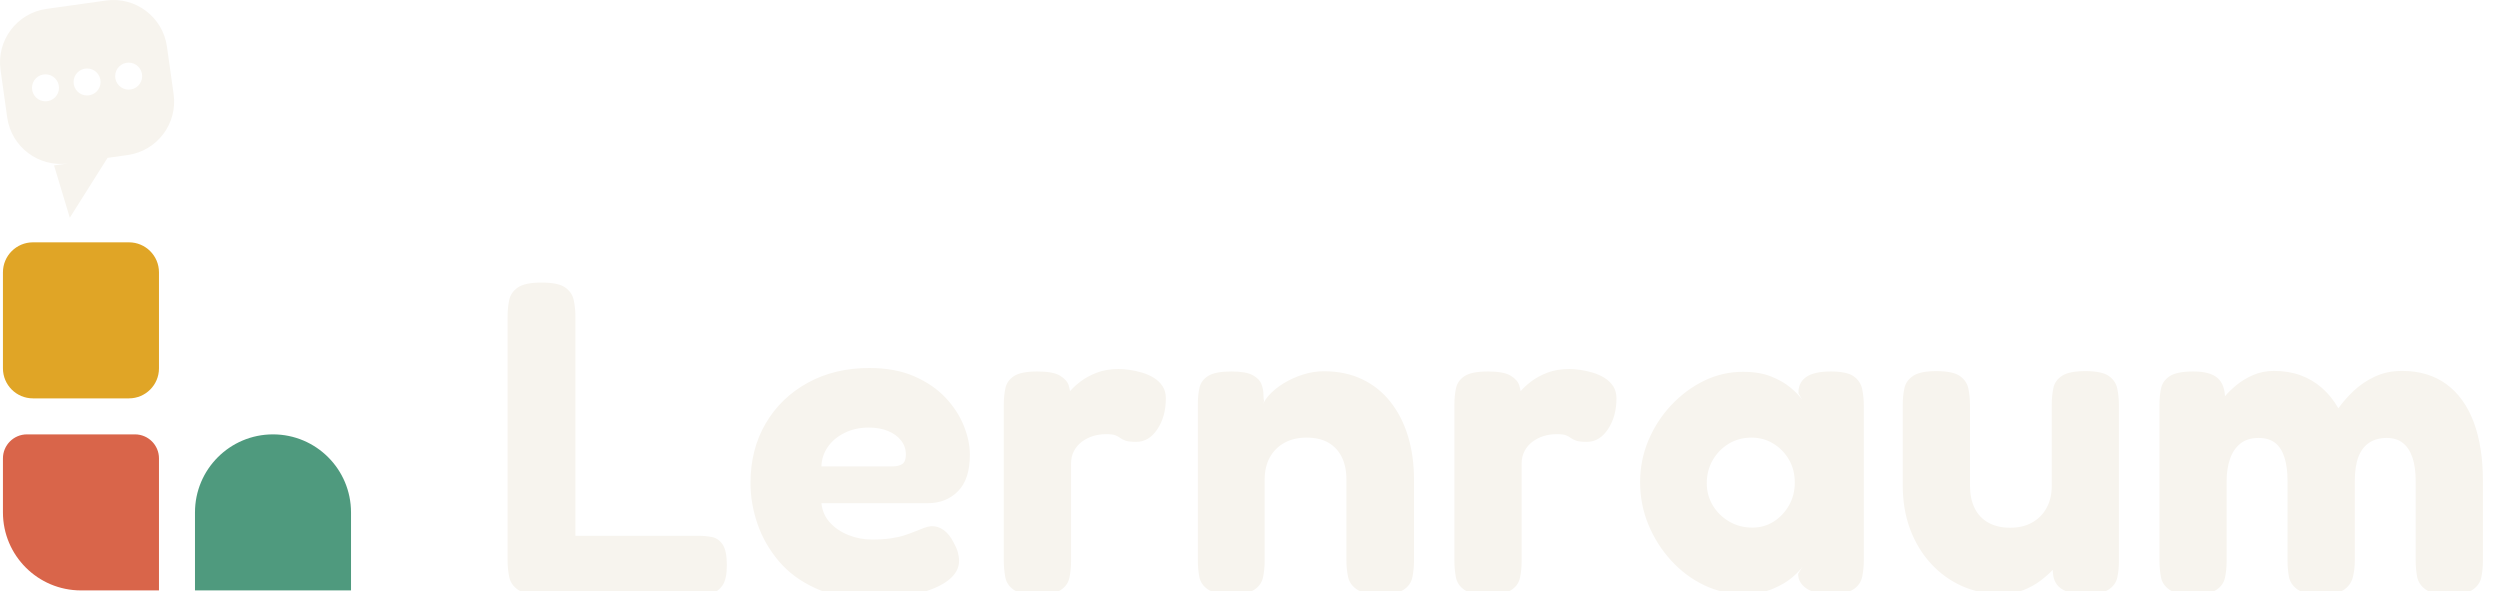
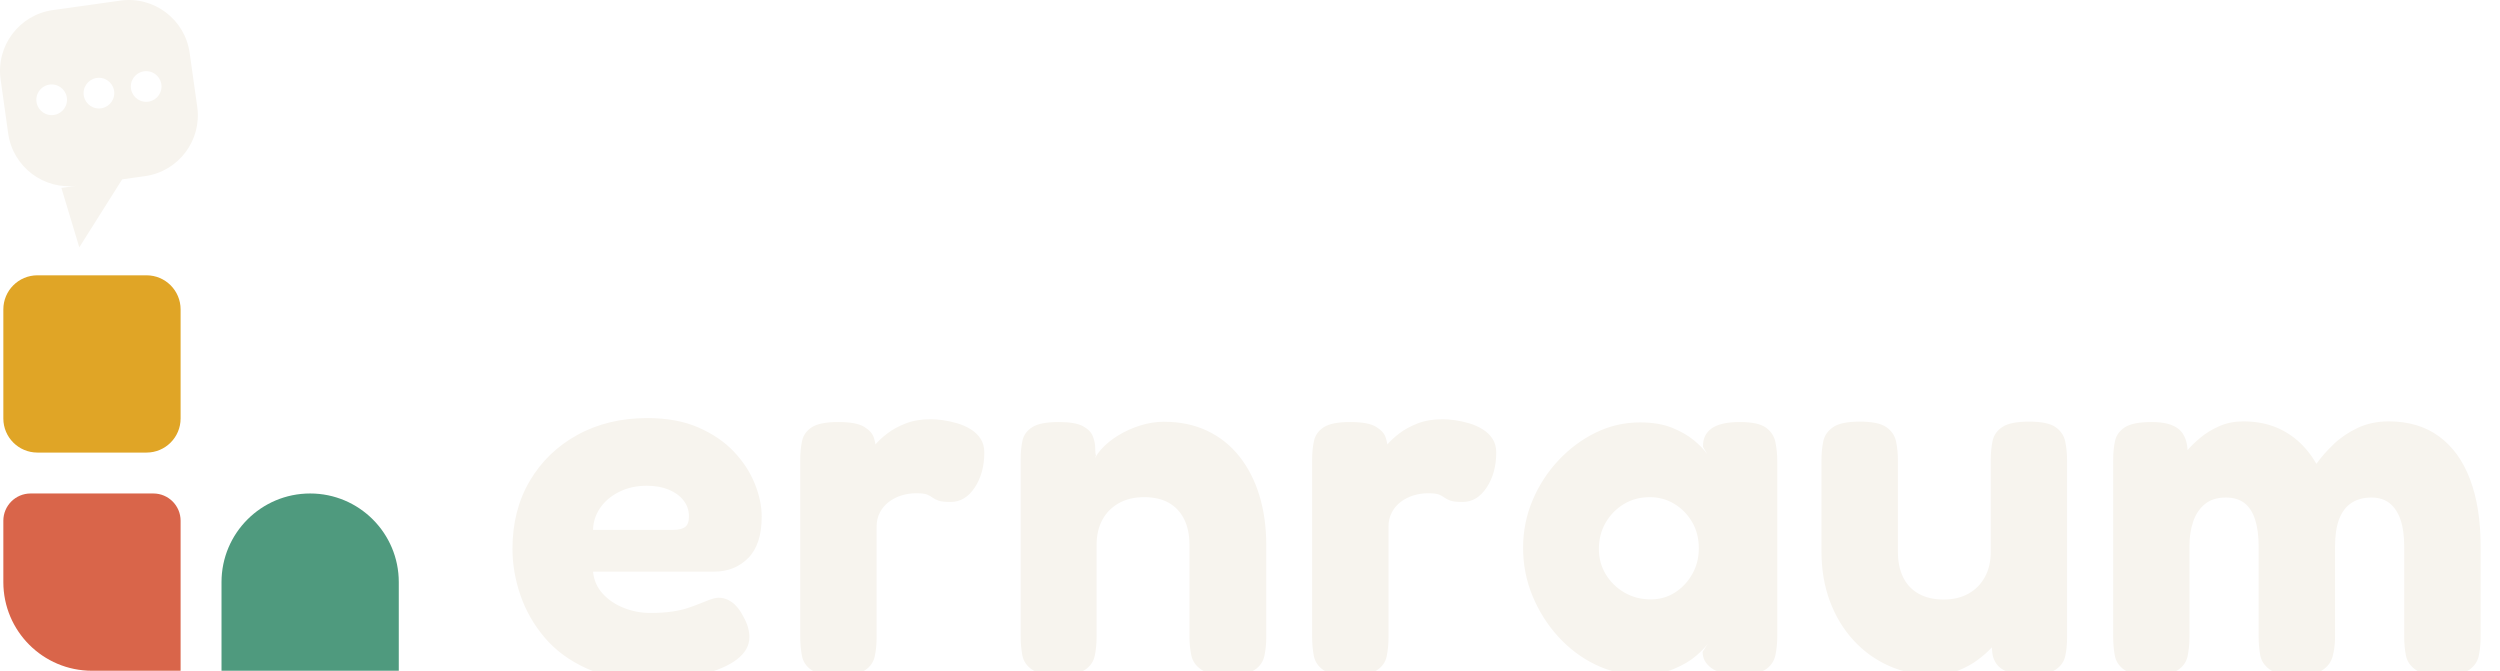
- <svg xmlns="http://www.w3.org/2000/svg" viewBox="0 0 833.15 196.76">
+ <svg xmlns="http://www.w3.org/2000/svg" viewBox="0 0 733.36 196.76">
  <path fill="#f7f4ee" fill-rule="evenodd" d="M15.5 2.96L35.3 0.18A18 18 0 0 1 55.63 15.5L57.86 31.34A18 18 0 0 1 42.54 51.67L35.84 52.61L23.26 72.56L18.01 55.12L22.73 54.46A18 18 0 0 1 2.4 39.14L0.18 23.29A18 18 0 0 1 15.5 2.96ZM10.66 29.27A4.5 4.5 0 1 0 19.66 29.27A4.5 4.5 0 1 0 10.66 29.27ZM24.52 27.32A4.5 4.5 0 1 0 33.52 27.32A4.5 4.5 0 1 0 24.52 27.32ZM38.38 25.37A4.5 4.5 0 1 0 47.38 25.37A4.5 4.5 0 1 0 38.38 25.37Z" />
  <path fill="#e0a526" d="M10.98 80.76H42.98A10 10 0 0 1 52.98 90.76V122.76A10 10 0 0 1 42.98 132.76H10.98A10 10 0 0 1 0.98 122.76V90.76A10 10 0 0 1 10.98 80.76Z" />
  <path fill="#d9654a" d="M0.98 152.76A8 8 0 0 1 8.98 144.76H44.98A8 8 0 0 1 52.98 152.76V196.76H26.98A26 26 0 0 1 0.98 170.76Z" />
  <path fill="#4f9a7e" d="M64.98 196.76V170.76A26 26 0 0 1 116.98 170.76V196.76Z" />
-   <path fill="#f7f4ee" transform="translate(160.98 196.76)" d="M19.51 1.41Q14.05 1.41 11.67 -0.2Q9.29 -1.82 8.73 -4.46Q8.18 -7.1 8.18 -9.96V-91.29Q8.18 -94.19 8.72 -96.77Q9.26 -99.35 11.62 -100.97Q13.98 -102.59 19.51 -102.59Q25.05 -102.59 27.36 -100.97Q29.66 -99.35 30.22 -96.77Q30.78 -94.19 30.78 -91.21V-18.21H71.55Q74.08 -18.21 76.27 -17.79Q78.46 -17.36 79.86 -15.28Q81.25 -13.2 81.25 -8.44Q81.25 -3.79 79.82 -1.69Q78.39 0.41 76.22 0.91Q74.04 1.41 71.51 1.41Z M128.75 2.71Q118.35 2.71 110.86 -0.69Q103.37 -4.09 98.59 -9.72Q93.82 -15.35 91.47 -22.15Q89.13 -28.95 89.13 -35.79Q89.13 -47.02 94.19 -55.64Q99.24 -64.27 108.2 -69.19Q117.16 -74.12 128.72 -74.12Q137.34 -74.12 143.66 -71.37Q149.98 -68.61 154.09 -64.27Q158.19 -59.92 160.22 -54.86Q162.24 -49.81 162.24 -45.24Q162.24 -37.06 158.29 -33.06Q154.33 -29.07 148.23 -29.07H112.77Q113.14 -25.31 115.6 -22.62Q118.05 -19.92 121.79 -18.44Q125.52 -16.95 129.61 -16.95Q133.14 -16.95 135.84 -17.34Q138.53 -17.73 140.5 -18.38Q142.47 -19.03 144.05 -19.68Q145.63 -20.33 146.91 -20.81Q148.19 -21.3 149.38 -21.41Q151.58 -21.48 153.49 -20.13Q155.41 -18.77 156.85 -15.91Q157.82 -14.2 158.23 -12.71Q158.64 -11.23 158.64 -9.85Q158.64 -6.17 155.02 -3.36Q151.39 -0.56 144.74 1.08Q138.08 2.71 128.75 2.71ZM112.77 -41.33H136.34Q138.64 -41.33 139.78 -42.17Q140.91 -43.01 140.91 -45.27Q140.91 -47.95 139.31 -49.97Q137.71 -52 134.96 -53.13Q132.21 -54.27 128.53 -54.27Q124 -54.27 120.41 -52.46Q116.82 -50.66 114.83 -47.73Q112.85 -44.79 112.77 -41.33Z M184.58 1.41Q179.19 1.41 176.85 -0.2Q174.51 -1.82 174.03 -4.48Q173.54 -7.14 173.54 -10V-61.85Q173.54 -64.86 174.08 -67.39Q174.62 -69.92 176.96 -71.44Q179.31 -72.96 184.73 -72.96Q190.01 -72.96 192.31 -71.55Q194.62 -70.14 195.18 -68.28Q195.73 -66.42 195.73 -65.08L193.95 -64.19Q194.32 -64.82 195.59 -66.35Q196.85 -67.87 199.1 -69.6Q201.35 -71.33 204.51 -72.55Q207.67 -73.78 211.83 -73.78Q213.43 -73.78 215.43 -73.5Q217.44 -73.22 219.6 -72.59Q221.75 -71.96 223.56 -70.84Q225.36 -69.73 226.45 -68.06Q227.55 -66.38 227.55 -64.04Q227.55 -57.98 224.74 -53.75Q221.94 -49.51 217.7 -49.51Q215.17 -49.51 214.08 -49.92Q212.98 -50.33 212.37 -50.79Q211.75 -51.26 210.81 -51.67Q209.86 -52.07 207.59 -52.07Q205.36 -52.07 203.3 -51.44Q201.24 -50.81 199.56 -49.55Q197.89 -48.28 196.92 -46.44Q195.96 -44.6 195.96 -42.3V-9.7Q195.96 -6.84 195.42 -4.26Q194.88 -1.67 192.52 -0.13Q190.16 1.41 184.58 1.41Z M249.26 1.26Q243.87 1.26 241.53 -0.35Q239.19 -1.97 238.7 -4.55Q238.22 -7.14 238.22 -10V-62.3Q238.22 -65.12 238.76 -67.56Q239.3 -69.99 241.66 -71.48Q244.02 -72.96 249.41 -72.96Q254.24 -72.96 256.49 -71.74Q258.74 -70.51 259.41 -68.73Q260.07 -66.94 260.07 -65.36Q260.07 -63.78 260.3 -63.19L259.41 -60.33Q259.78 -62.63 261.77 -64.88Q263.75 -67.13 266.76 -68.99Q269.78 -70.84 273.27 -71.94Q276.76 -73.04 280.18 -73.04Q287.36 -73.04 292.95 -70.38Q298.54 -67.72 302.39 -62.85Q306.24 -57.98 308.25 -51.39Q310.25 -44.79 310.25 -36.87V-9.85Q310.25 -6.99 309.71 -4.4Q309.18 -1.82 306.89 -0.28Q304.6 1.26 299.07 1.26Q293.53 1.26 291.17 -0.35Q288.81 -1.97 288.27 -4.55Q287.73 -7.14 287.73 -10V-36.91Q287.73 -41.3 286.19 -44.42Q284.64 -47.54 281.73 -49.23Q278.81 -50.92 274.42 -50.92Q270.18 -50.92 267.04 -49.18Q263.9 -47.43 262.19 -44.31Q260.48 -41.18 260.48 -36.91V-9.85Q260.48 -6.99 259.94 -4.4Q259.41 -1.82 257.1 -0.28Q254.8 1.26 249.26 1.26Z M334.75 1.41Q329.36 1.41 327.02 -0.2Q324.67 -1.82 324.19 -4.48Q323.71 -7.14 323.71 -10V-61.85Q323.71 -64.86 324.25 -67.39Q324.79 -69.92 327.13 -71.44Q329.47 -72.96 334.9 -72.96Q340.17 -72.96 342.48 -71.55Q344.78 -70.14 345.34 -68.28Q345.9 -66.42 345.9 -65.08L344.11 -64.19Q344.49 -64.82 345.75 -66.35Q347.01 -67.87 349.26 -69.6Q351.51 -71.33 354.67 -72.55Q357.83 -73.78 361.99 -73.78Q363.59 -73.78 365.6 -73.5Q367.61 -73.22 369.76 -72.59Q371.92 -71.96 373.72 -70.84Q375.52 -69.73 376.62 -68.06Q377.72 -66.38 377.72 -64.04Q377.72 -57.98 374.91 -53.75Q372.1 -49.51 367.87 -49.51Q365.34 -49.51 364.24 -49.92Q363.15 -50.33 362.53 -50.79Q361.92 -51.26 360.97 -51.67Q360.02 -52.07 357.76 -52.07Q355.53 -52.07 353.46 -51.44Q351.4 -50.81 349.73 -49.55Q348.05 -48.28 347.09 -46.44Q346.12 -44.6 346.12 -42.3V-9.7Q346.12 -6.84 345.58 -4.26Q345.04 -1.67 342.68 -0.13Q340.32 1.41 334.75 1.41Z M449.01 1.15Q443.47 1.15 440.85 -0.78Q438.23 -2.71 438.26 -5.54L439.83 -8.03Q438.86 -6.54 436.37 -4.39Q433.88 -2.23 429.81 -0.52Q425.74 1.19 419.87 1.19Q413.03 1.19 406.86 -1.78Q400.69 -4.76 395.91 -10Q391.13 -15.24 388.36 -21.93Q385.6 -28.62 385.6 -36.09Q385.6 -43.38 388.36 -49.97Q391.13 -56.57 395.98 -61.74Q400.83 -66.9 406.95 -69.88Q413.06 -72.85 419.87 -72.85Q425.4 -72.85 429.27 -71.29Q433.14 -69.73 435.7 -67.61Q438.26 -65.49 439.6 -63.56L438.38 -65.68Q438.26 -69.21 440.9 -71.09Q443.54 -72.96 449.16 -72.96Q454.54 -72.96 456.81 -71.33Q459.08 -69.69 459.62 -67.05Q460.16 -64.41 460.16 -61.44V-10.11Q460.16 -7.21 459.62 -4.59Q459.08 -1.97 456.79 -0.41Q454.51 1.15 449.01 1.15ZM423.06 -20.93Q426.96 -20.93 430.14 -22.95Q433.32 -24.98 435.24 -28.38Q437.15 -31.78 437.15 -35.91Q437.15 -40.25 435.2 -43.6Q433.25 -46.94 429.99 -48.93Q426.74 -50.92 422.76 -50.92Q418.49 -50.92 415.13 -48.88Q411.76 -46.83 409.79 -43.41Q407.82 -39.99 407.82 -35.72Q407.82 -31.63 409.85 -28.29Q411.87 -24.94 415.33 -22.93Q418.79 -20.93 423.06 -20.93Z M505.84 1.23Q498.89 1.23 492.92 -1.43Q486.96 -4.09 482.5 -8.96Q478.04 -13.83 475.58 -20.42Q473.13 -27.02 473.13 -34.94V-61.85Q473.13 -64.82 473.67 -67.35Q474.21 -69.88 476.57 -71.48Q478.93 -73.08 484.32 -73.08Q489.86 -73.08 492.16 -71.46Q494.46 -69.84 495 -67.26Q495.54 -64.67 495.54 -61.7V-34.9Q495.54 -30.55 497.09 -27.41Q498.63 -24.27 501.66 -22.58Q504.69 -20.89 508.92 -20.89Q513.2 -20.89 516.28 -22.64Q519.37 -24.38 521.08 -27.52Q522.79 -30.66 522.79 -34.9V-61.96Q522.79 -64.93 523.33 -67.46Q523.87 -69.99 526.23 -71.53Q528.59 -73.08 534.01 -73.08Q539.51 -73.08 541.8 -71.46Q544.09 -69.84 544.62 -67.26Q545.16 -64.67 545.16 -61.81V-9.52Q545.16 -6.73 544.62 -4.27Q544.09 -1.82 541.74 -0.28Q539.4 1.26 533.98 1.26Q530.04 1.26 527.79 0.37Q525.54 -0.52 524.53 -1.91Q523.53 -3.31 523.31 -4.78Q523.09 -6.24 523.09 -7.4L524.98 -9.03Q524.5 -8.4 523.01 -6.76Q521.52 -5.13 519.07 -3.27Q516.62 -1.41 513.33 -0.09Q510.04 1.23 505.84 1.23Z M569.73 1.38Q564.34 1.38 562 -0.24Q559.66 -1.86 559.18 -4.44Q558.69 -7.03 558.69 -9.89V-61.96Q558.69 -64.9 559.23 -67.39Q559.77 -69.88 562.13 -71.42Q564.49 -72.96 569.99 -72.96Q575.53 -72.96 578.04 -70.79Q580.55 -68.61 580.55 -63.75L578.65 -62.07Q578.99 -62.85 580.44 -64.62Q581.89 -66.38 584.28 -68.37Q586.68 -70.36 589.86 -71.76Q593.04 -73.15 596.83 -73.15Q601.62 -73.15 605.58 -71.74Q609.54 -70.32 612.76 -67.54Q615.97 -64.75 618.31 -60.7Q620.39 -63.63 623.39 -66.48Q626.38 -69.32 630.43 -71.24Q634.48 -73.15 639.54 -73.15Q648.23 -73.15 654.26 -68.76Q660.28 -64.38 663.38 -56.16Q666.48 -47.95 666.48 -36.39V-9.85Q666.48 -6.99 665.95 -4.4Q665.41 -1.82 663.07 -0.22Q660.72 1.38 655.19 1.38Q649.76 1.38 647.4 -0.3Q645.04 -1.97 644.55 -4.55Q644.07 -7.14 644.07 -10V-36.54Q644.07 -41.11 642.99 -44.27Q641.92 -47.43 639.82 -49.12Q637.72 -50.81 634.44 -50.81Q630.99 -50.81 628.59 -49.23Q626.19 -47.65 624.98 -44.49Q623.78 -41.33 623.78 -36.43V-9.81Q623.78 -6.88 623.09 -4.26Q622.4 -1.64 619.93 -0.07Q617.46 1.49 612.03 1.34Q606.79 1.26 604.52 -0.43Q602.26 -2.12 601.81 -4.68Q601.36 -7.25 601.36 -10V-36.54Q601.36 -41.11 600.34 -44.32Q599.32 -47.54 597.22 -49.18Q595.12 -50.81 591.74 -50.81Q587.95 -50.81 585.6 -48.9Q583.26 -46.98 582.17 -43.77Q581.07 -40.55 581.07 -36.54V-9.74Q581.07 -6.88 580.53 -4.29Q579.99 -1.71 577.63 -0.17Q575.27 1.38 569.73 1.38Z" />
+   <path fill="#f7f4ee" transform="translate(146.98 196.76)" d="M42.97 2.71Q32.56 2.71 25.07 -0.69Q17.58 -4.09 12.8 -9.72Q8.03 -15.35 5.69 -22.15Q3.35 -28.95 3.35 -35.79Q3.35 -47.02 8.4 -55.64Q13.46 -64.27 22.41 -69.19Q31.37 -74.12 42.93 -74.12Q51.55 -74.12 57.87 -71.37Q64.19 -68.61 68.3 -64.27Q72.41 -59.92 74.43 -54.86Q76.46 -49.81 76.46 -45.24Q76.46 -37.06 72.5 -33.06Q68.54 -29.07 62.44 -29.07H26.98Q27.36 -25.31 29.81 -22.62Q32.26 -19.92 36 -18.44Q39.73 -16.95 43.82 -16.95Q47.35 -16.95 50.05 -17.34Q52.74 -17.73 54.71 -18.38Q56.68 -19.03 58.26 -19.68Q59.84 -20.33 61.13 -20.81Q62.41 -21.3 63.6 -21.41Q65.79 -21.48 67.7 -20.13Q69.62 -18.77 71.07 -15.91Q72.03 -14.2 72.44 -12.71Q72.85 -11.23 72.85 -9.85Q72.85 -6.17 69.23 -3.36Q65.6 -0.56 58.95 1.08Q52.3 2.71 42.97 2.71ZM26.98 -41.33H50.55Q52.85 -41.33 53.99 -42.17Q55.12 -43.01 55.12 -45.27Q55.12 -47.95 53.52 -49.97Q51.93 -52 49.18 -53.13Q46.42 -54.27 42.74 -54.27Q38.21 -54.27 34.62 -52.46Q31.04 -50.66 29.05 -47.73Q27.06 -44.79 26.98 -41.33Z M98.8 1.41Q93.41 1.41 91.07 -0.2Q88.72 -1.82 88.24 -4.48Q87.76 -7.14 87.76 -10V-61.85Q87.76 -64.86 88.3 -67.39Q88.83 -69.92 91.18 -71.44Q93.52 -72.96 98.94 -72.96Q104.22 -72.96 106.53 -71.55Q108.83 -70.14 109.39 -68.28Q109.95 -66.42 109.95 -65.08L108.16 -64.19Q108.53 -64.82 109.8 -66.35Q111.06 -67.87 113.31 -69.6Q115.56 -71.33 118.72 -72.55Q121.88 -73.78 126.04 -73.78Q127.64 -73.78 129.65 -73.5Q131.65 -73.22 133.81 -72.59Q135.97 -71.96 137.77 -70.84Q139.57 -69.73 140.67 -68.06Q141.76 -66.38 141.76 -64.04Q141.76 -57.98 138.96 -53.75Q136.15 -49.51 131.91 -49.51Q129.39 -49.51 128.29 -49.92Q127.19 -50.33 126.58 -50.79Q125.97 -51.26 125.02 -51.67Q124.07 -52.07 121.8 -52.07Q119.57 -52.07 117.51 -51.44Q115.45 -50.81 113.78 -49.55Q112.1 -48.28 111.14 -46.44Q110.17 -44.6 110.17 -42.3V-9.7Q110.17 -6.84 109.63 -4.26Q109.09 -1.67 106.73 -0.13Q104.37 1.41 98.8 1.41Z M163.47 1.26Q158.08 1.26 155.74 -0.35Q153.4 -1.97 152.91 -4.55Q152.43 -7.14 152.43 -10V-62.3Q152.43 -65.12 152.97 -67.56Q153.51 -69.99 155.87 -71.48Q158.23 -72.96 163.62 -72.96Q168.45 -72.96 170.7 -71.74Q172.95 -70.51 173.62 -68.73Q174.29 -66.94 174.29 -65.36Q174.29 -63.78 174.51 -63.19L173.62 -60.33Q173.99 -62.63 175.98 -64.88Q177.97 -67.13 180.98 -68.99Q183.99 -70.84 187.48 -71.94Q190.98 -73.04 194.4 -73.04Q201.57 -73.04 207.16 -70.38Q212.76 -67.72 216.6 -62.85Q220.45 -57.98 222.46 -51.39Q224.47 -44.79 224.47 -36.87V-9.85Q224.47 -6.99 223.93 -4.4Q223.39 -1.82 221.1 -0.28Q218.82 1.26 213.28 1.26Q207.74 1.26 205.38 -0.35Q203.02 -1.97 202.48 -4.55Q201.94 -7.14 201.94 -10V-36.91Q201.94 -41.3 200.4 -44.42Q198.86 -47.54 195.94 -49.23Q193.02 -50.92 188.63 -50.92Q184.4 -50.92 181.26 -49.18Q178.12 -47.43 176.41 -44.31Q174.7 -41.18 174.7 -36.91V-9.85Q174.7 -6.99 174.16 -4.4Q173.62 -1.82 171.31 -0.28Q169.01 1.26 163.47 1.26Z M248.96 1.41Q243.57 1.41 241.23 -0.2Q238.89 -1.82 238.4 -4.48Q237.92 -7.14 237.92 -10V-61.85Q237.92 -64.86 238.46 -67.39Q239 -69.92 241.34 -71.44Q243.68 -72.96 249.11 -72.96Q254.39 -72.96 256.69 -71.55Q259 -70.14 259.55 -68.28Q260.11 -66.42 260.11 -65.08L258.33 -64.19Q258.7 -64.82 259.96 -66.35Q261.23 -67.87 263.48 -69.6Q265.72 -71.33 268.88 -72.55Q272.04 -73.78 276.21 -73.78Q277.8 -73.78 279.81 -73.5Q281.82 -73.22 283.97 -72.59Q286.13 -71.96 287.93 -70.84Q289.74 -69.73 290.83 -68.06Q291.93 -66.38 291.93 -64.04Q291.93 -57.98 289.12 -53.75Q286.32 -49.51 282.08 -49.51Q279.55 -49.51 278.45 -49.92Q277.36 -50.33 276.74 -50.79Q276.13 -51.26 275.18 -51.67Q274.24 -52.07 271.97 -52.07Q269.74 -52.07 267.68 -51.44Q265.61 -50.81 263.94 -49.55Q262.27 -48.28 261.3 -46.44Q260.33 -44.6 260.33 -42.3V-9.7Q260.33 -6.84 259.8 -4.26Q259.26 -1.67 256.9 -0.13Q254.54 1.41 248.96 1.41Z M363.22 1.15Q357.68 1.15 355.06 -0.78Q352.44 -2.71 352.48 -5.54L354.04 -8.03Q353.07 -6.54 350.58 -4.39Q348.09 -2.23 344.02 -0.52Q339.95 1.19 334.08 1.19Q327.24 1.19 321.07 -1.78Q314.9 -4.76 310.12 -10Q305.35 -15.24 302.58 -21.93Q299.81 -28.62 299.81 -36.09Q299.81 -43.38 302.58 -49.97Q305.35 -56.57 310.2 -61.74Q315.05 -66.9 321.16 -69.88Q327.28 -72.85 334.08 -72.85Q339.62 -72.85 343.48 -71.29Q347.35 -69.73 349.91 -67.61Q352.48 -65.49 353.82 -63.56L352.59 -65.68Q352.48 -69.21 355.12 -71.09Q357.76 -72.96 363.37 -72.96Q368.76 -72.96 371.03 -71.33Q373.29 -69.69 373.83 -67.05Q374.37 -64.41 374.37 -61.44V-10.11Q374.37 -7.21 373.83 -4.59Q373.29 -1.97 371.01 -0.41Q368.72 1.15 363.22 1.15ZM337.28 -20.93Q341.18 -20.93 344.36 -22.95Q347.53 -24.98 349.45 -28.38Q351.36 -31.78 351.36 -35.91Q351.36 -40.25 349.41 -43.6Q347.46 -46.94 344.21 -48.93Q340.95 -50.92 336.98 -50.92Q332.7 -50.92 329.34 -48.88Q325.98 -46.83 324.01 -43.41Q322.04 -39.99 322.04 -35.72Q322.04 -31.63 324.06 -28.29Q326.09 -24.94 329.54 -22.93Q333 -20.93 337.28 -20.93Z M420.05 1.23Q413.1 1.23 407.14 -1.43Q401.17 -4.09 396.71 -8.96Q392.25 -13.83 389.8 -20.42Q387.34 -27.02 387.34 -34.94V-61.85Q387.34 -64.82 387.88 -67.35Q388.42 -69.88 390.78 -71.48Q393.14 -73.08 398.53 -73.08Q404.07 -73.08 406.37 -71.46Q408.68 -69.84 409.22 -67.26Q409.76 -64.67 409.76 -61.7V-34.9Q409.76 -30.55 411.3 -27.41Q412.84 -24.27 415.87 -22.58Q418.9 -20.89 423.14 -20.89Q427.41 -20.89 430.5 -22.64Q433.58 -24.38 435.29 -27.52Q437 -30.66 437 -34.9V-61.96Q437 -64.93 437.54 -67.46Q438.08 -69.99 440.44 -71.53Q442.8 -73.08 448.23 -73.08Q453.73 -73.08 456.01 -71.46Q458.3 -69.84 458.84 -67.26Q459.38 -64.67 459.38 -61.81V-9.52Q459.38 -6.73 458.84 -4.27Q458.3 -1.82 455.96 -0.28Q453.62 1.26 448.19 1.26Q444.25 1.26 442 0.37Q439.75 -0.52 438.75 -1.91Q437.74 -3.31 437.52 -4.78Q437.3 -6.24 437.3 -7.4L439.19 -9.03Q438.71 -8.4 437.22 -6.76Q435.74 -5.13 433.28 -3.27Q430.83 -1.41 427.54 -0.09Q424.25 1.23 420.05 1.23Z M483.95 1.38Q478.56 1.38 476.21 -0.24Q473.87 -1.86 473.39 -4.44Q472.91 -7.03 472.91 -9.89V-61.96Q472.91 -64.9 473.45 -67.39Q473.98 -69.88 476.34 -71.42Q478.7 -72.96 484.21 -72.96Q489.74 -72.96 492.25 -70.79Q494.76 -68.61 494.76 -63.75L492.87 -62.07Q493.2 -62.85 494.65 -64.62Q496.1 -66.38 498.5 -68.37Q500.89 -70.36 504.07 -71.76Q507.25 -73.15 511.04 -73.15Q515.84 -73.15 519.8 -71.74Q523.75 -70.32 526.97 -67.54Q530.18 -64.75 532.53 -60.7Q534.61 -63.63 537.6 -66.48Q540.59 -69.32 544.64 -71.24Q548.69 -73.15 553.75 -73.15Q562.45 -73.15 568.47 -68.76Q574.49 -64.38 577.59 -56.16Q580.7 -47.95 580.7 -36.39V-9.85Q580.7 -6.99 580.16 -4.4Q579.62 -1.82 577.28 -0.22Q574.94 1.38 569.4 1.38Q563.97 1.38 561.61 -0.3Q559.25 -1.97 558.77 -4.55Q558.28 -7.14 558.28 -10V-36.54Q558.28 -41.11 557.21 -44.27Q556.13 -47.43 554.03 -49.12Q551.93 -50.81 548.66 -50.81Q545.2 -50.81 542.8 -49.23Q540.41 -47.65 539.2 -44.49Q537.99 -41.33 537.99 -36.43V-9.81Q537.99 -6.88 537.3 -4.26Q536.61 -1.64 534.14 -0.07Q531.67 1.49 526.24 1.34Q521 1.26 518.74 -0.43Q516.47 -2.12 516.02 -4.68Q515.58 -7.25 515.58 -10V-36.54Q515.58 -41.11 514.55 -44.32Q513.53 -47.54 511.43 -49.18Q509.33 -50.81 505.95 -50.81Q502.16 -50.81 499.82 -48.9Q497.48 -46.98 496.38 -43.77Q495.28 -40.55 495.28 -36.54V-9.74Q495.28 -6.88 494.74 -4.29Q494.2 -1.71 491.84 -0.17Q489.48 1.38 483.95 1.38Z" />
</svg>
